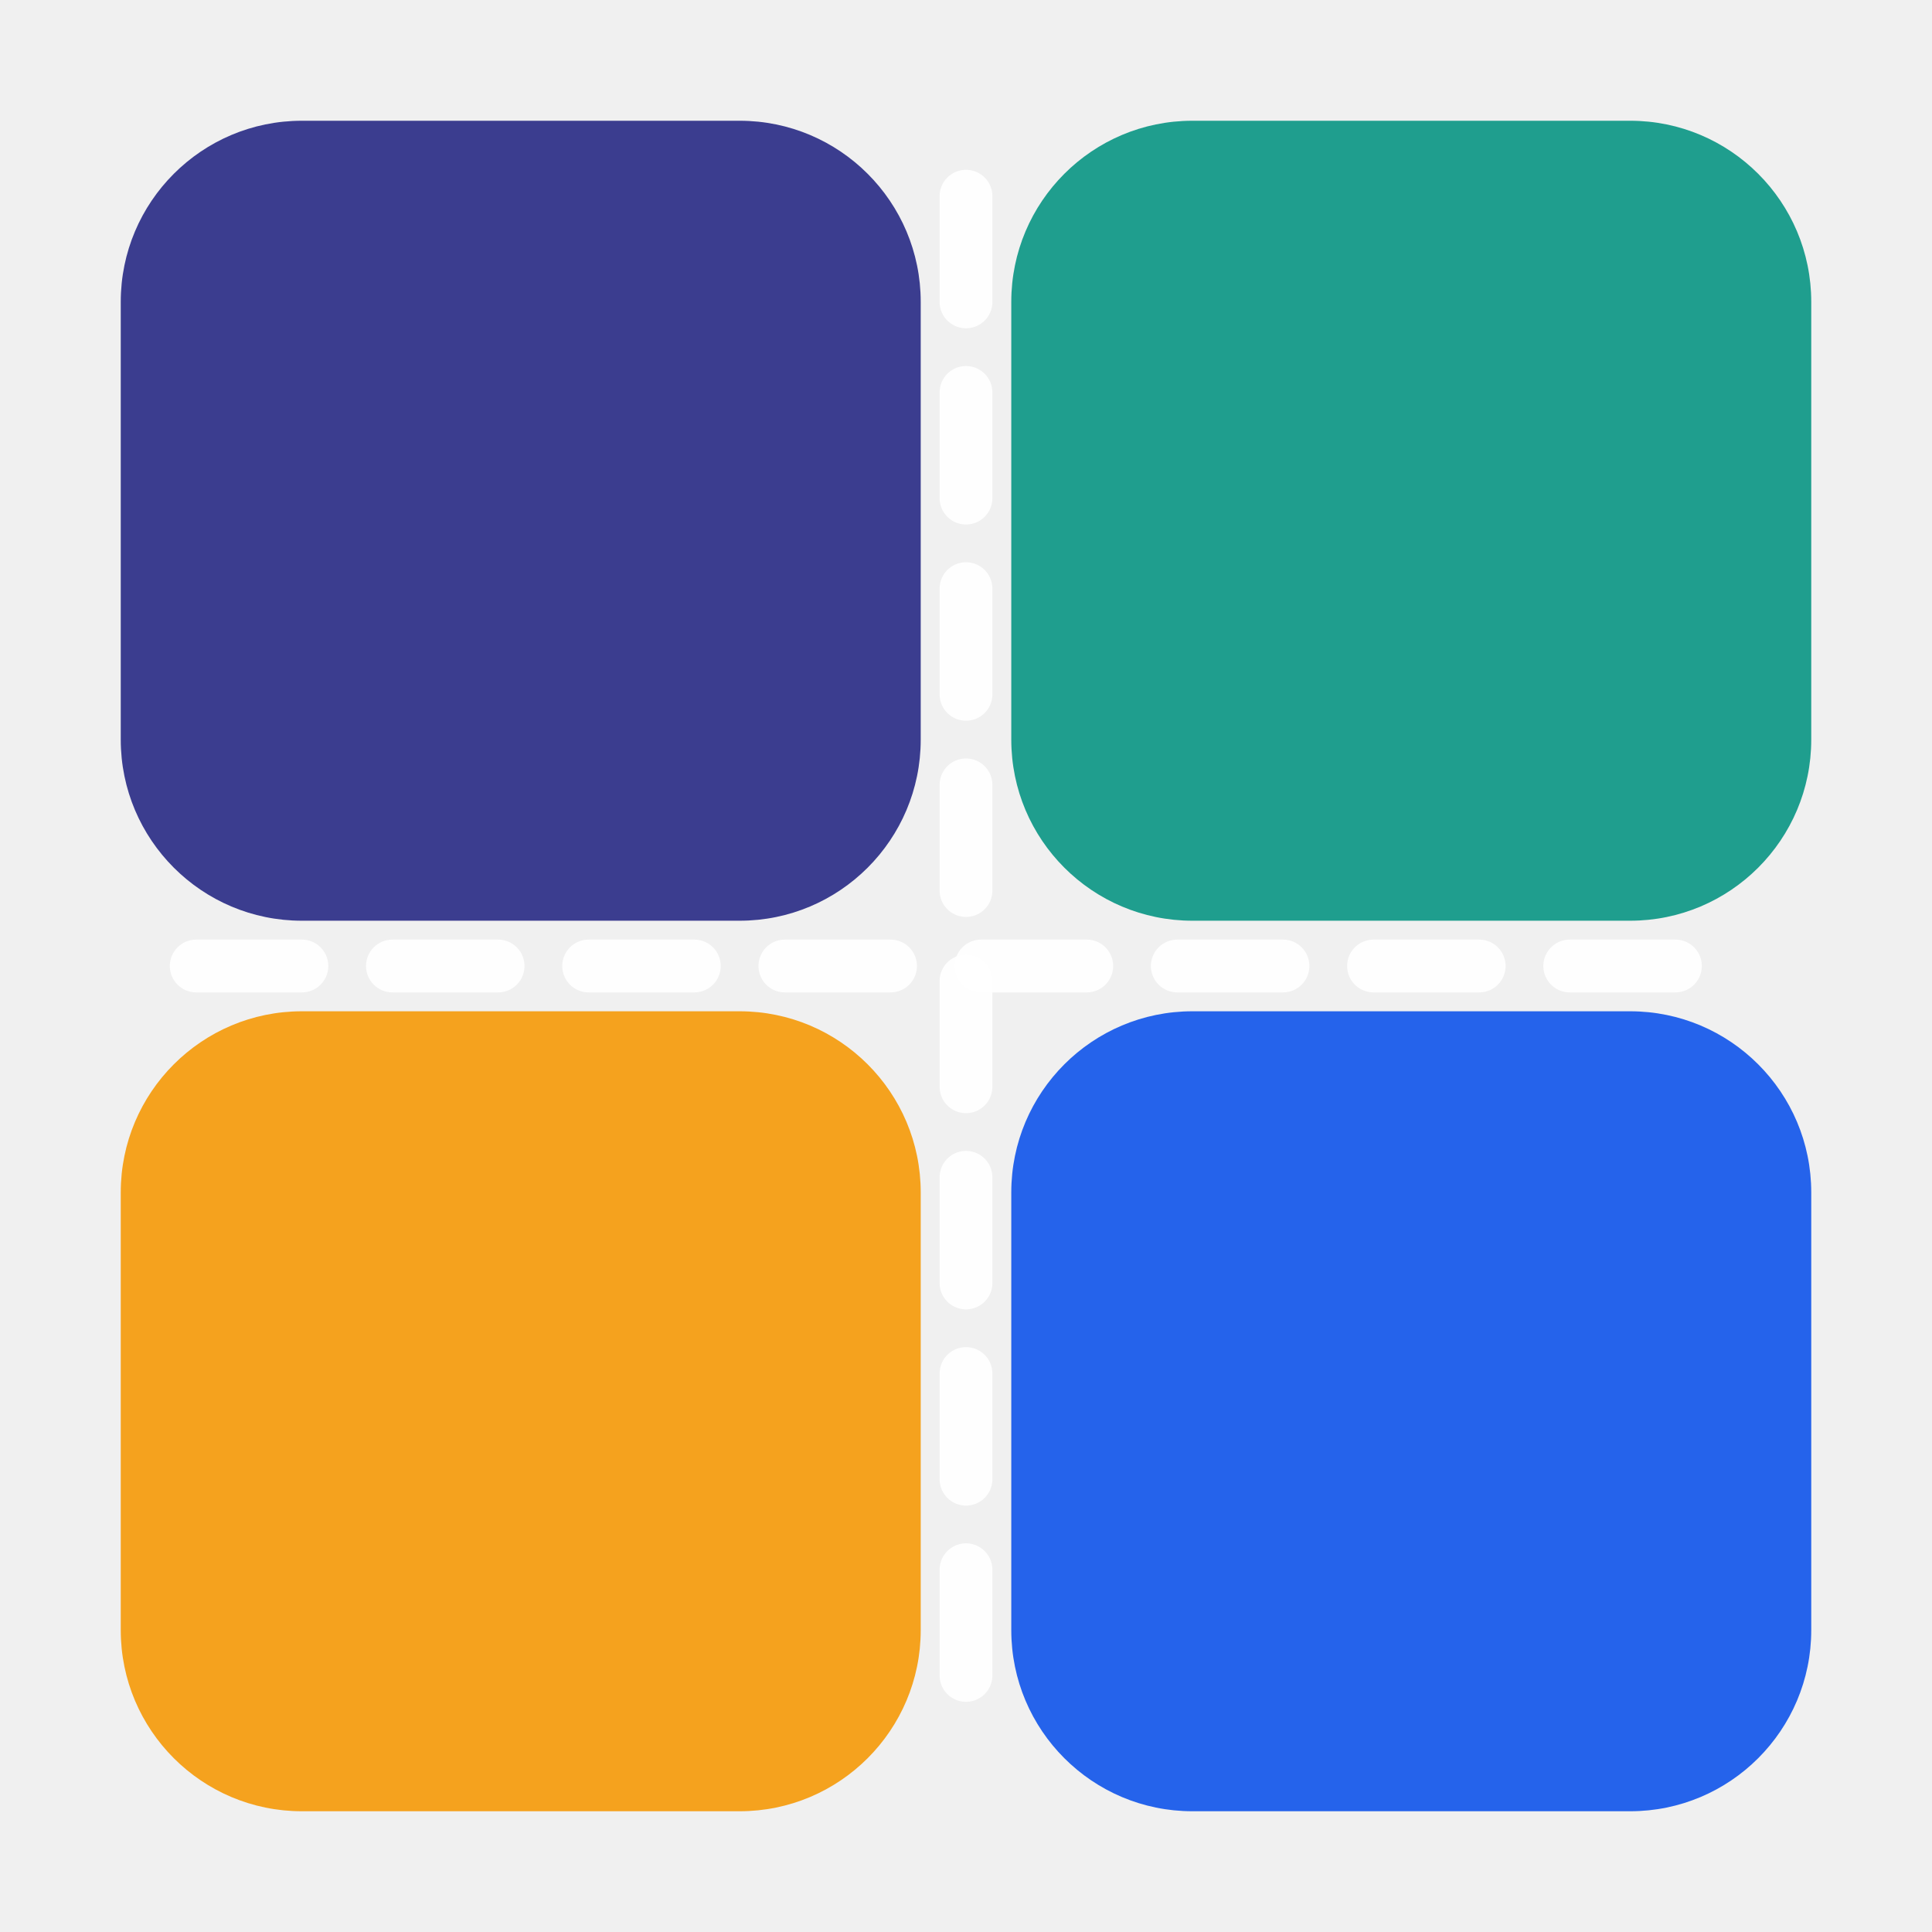
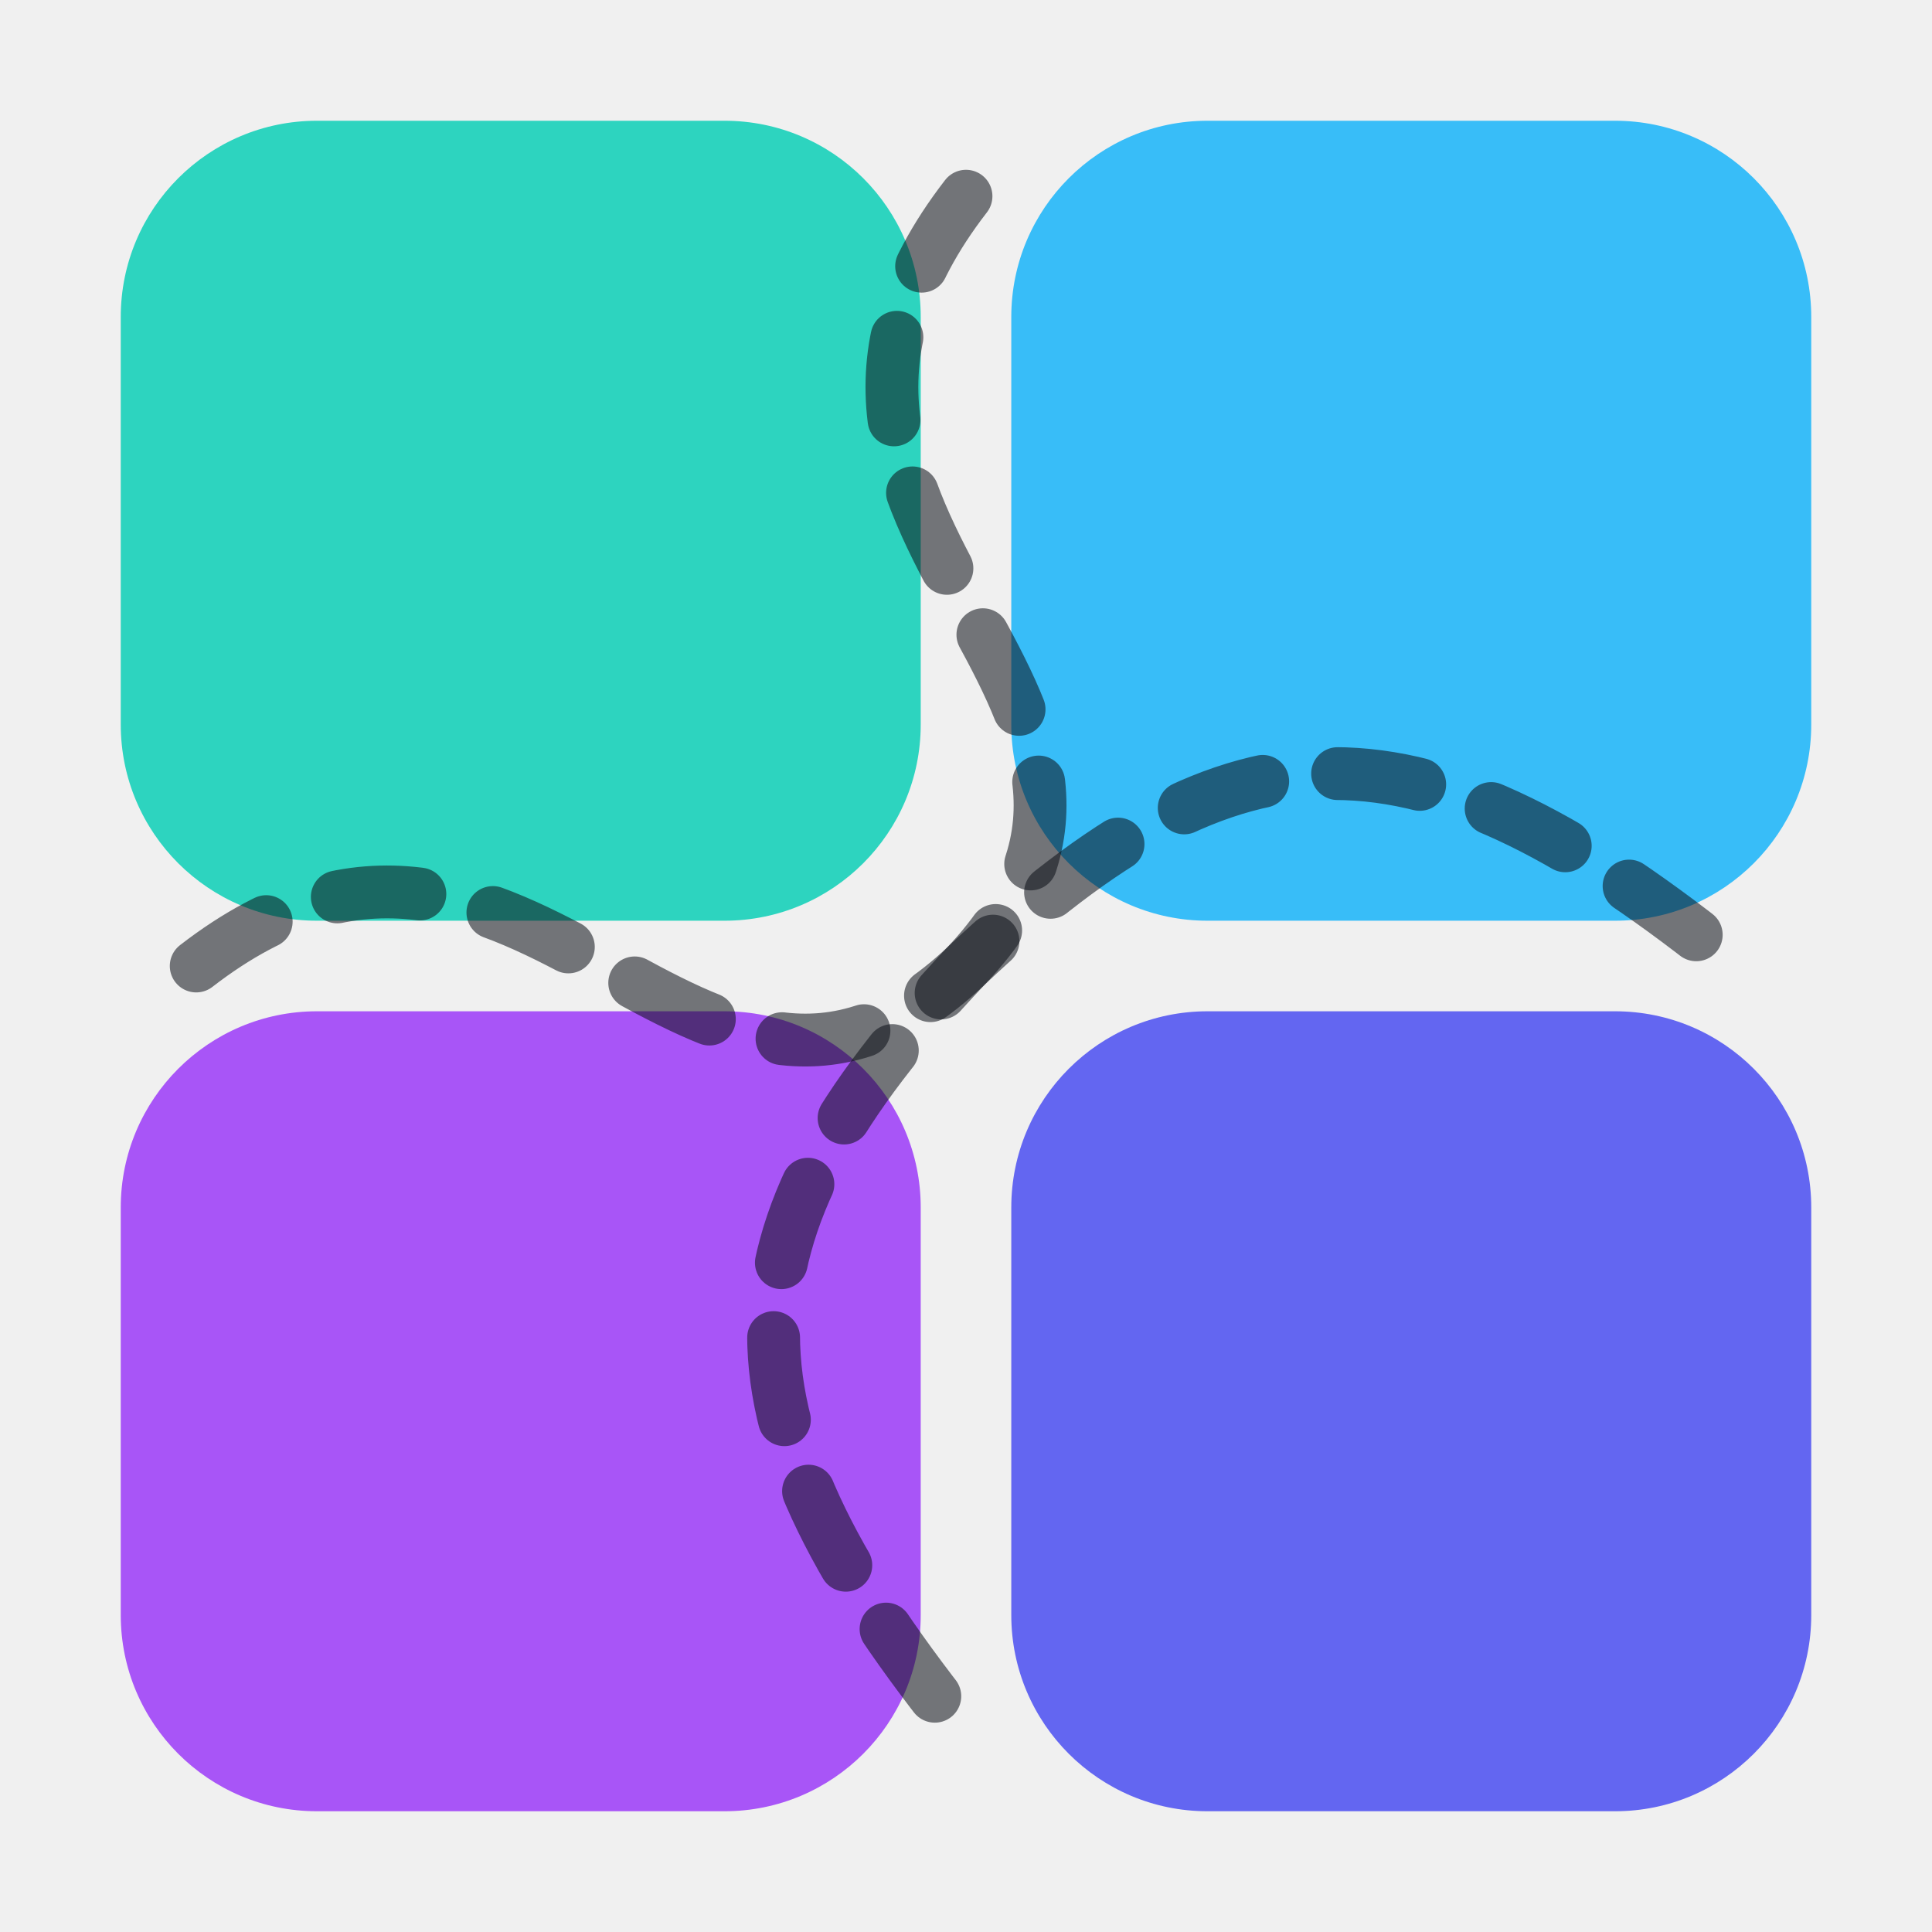
<svg xmlns="http://www.w3.org/2000/svg" viewBox="0 0 256 256" width="256" height="256" role="img" aria-label="Quilt">
-   <rect x="16" y="16" width="106" height="106" rx="24" fill="#3B3D8F" />
-   <rect x="134" y="16" width="106" height="106" rx="24" fill="#1F9E8E" />
-   <rect x="16" y="134" width="106" height="106" rx="24" fill="#F5A21E" />
-   <rect x="134" y="134" width="106" height="106" rx="24" fill="#2563EB" />
-   <g stroke="#FFFFFF" stroke-opacity="0.92" stroke-width="7" stroke-linecap="round" stroke-dasharray="14 12">
-     <line x1="128" y1="26" x2="128" y2="230" />
-     <line x1="26" y1="128" x2="230" y2="128" />
+   <rect x="16" y="16" width="106" height="106" rx="26" fill="#2DD4BF" />
+   <rect x="134" y="16" width="106" height="106" rx="26" fill="#38BDF8" />
+   <rect x="16" y="134" width="106" height="106" rx="26" fill="#A855F7" />
+   <rect x="134" y="134" width="106" height="106" rx="26" fill="#6366F1" />
+   <g stroke="#0B0F17" stroke-opacity="0.55" stroke-width="7" stroke-linecap="round" fill="none" stroke-dasharray="11 10">
+     <path d="M26 128 C 70 94, 92 162, 128 128 S 188 94, 230 128" />
+     <path d="M128 26 C 94 70, 162 92, 128 128 S 94 188, 128 230" />
  </g>
</svg>
